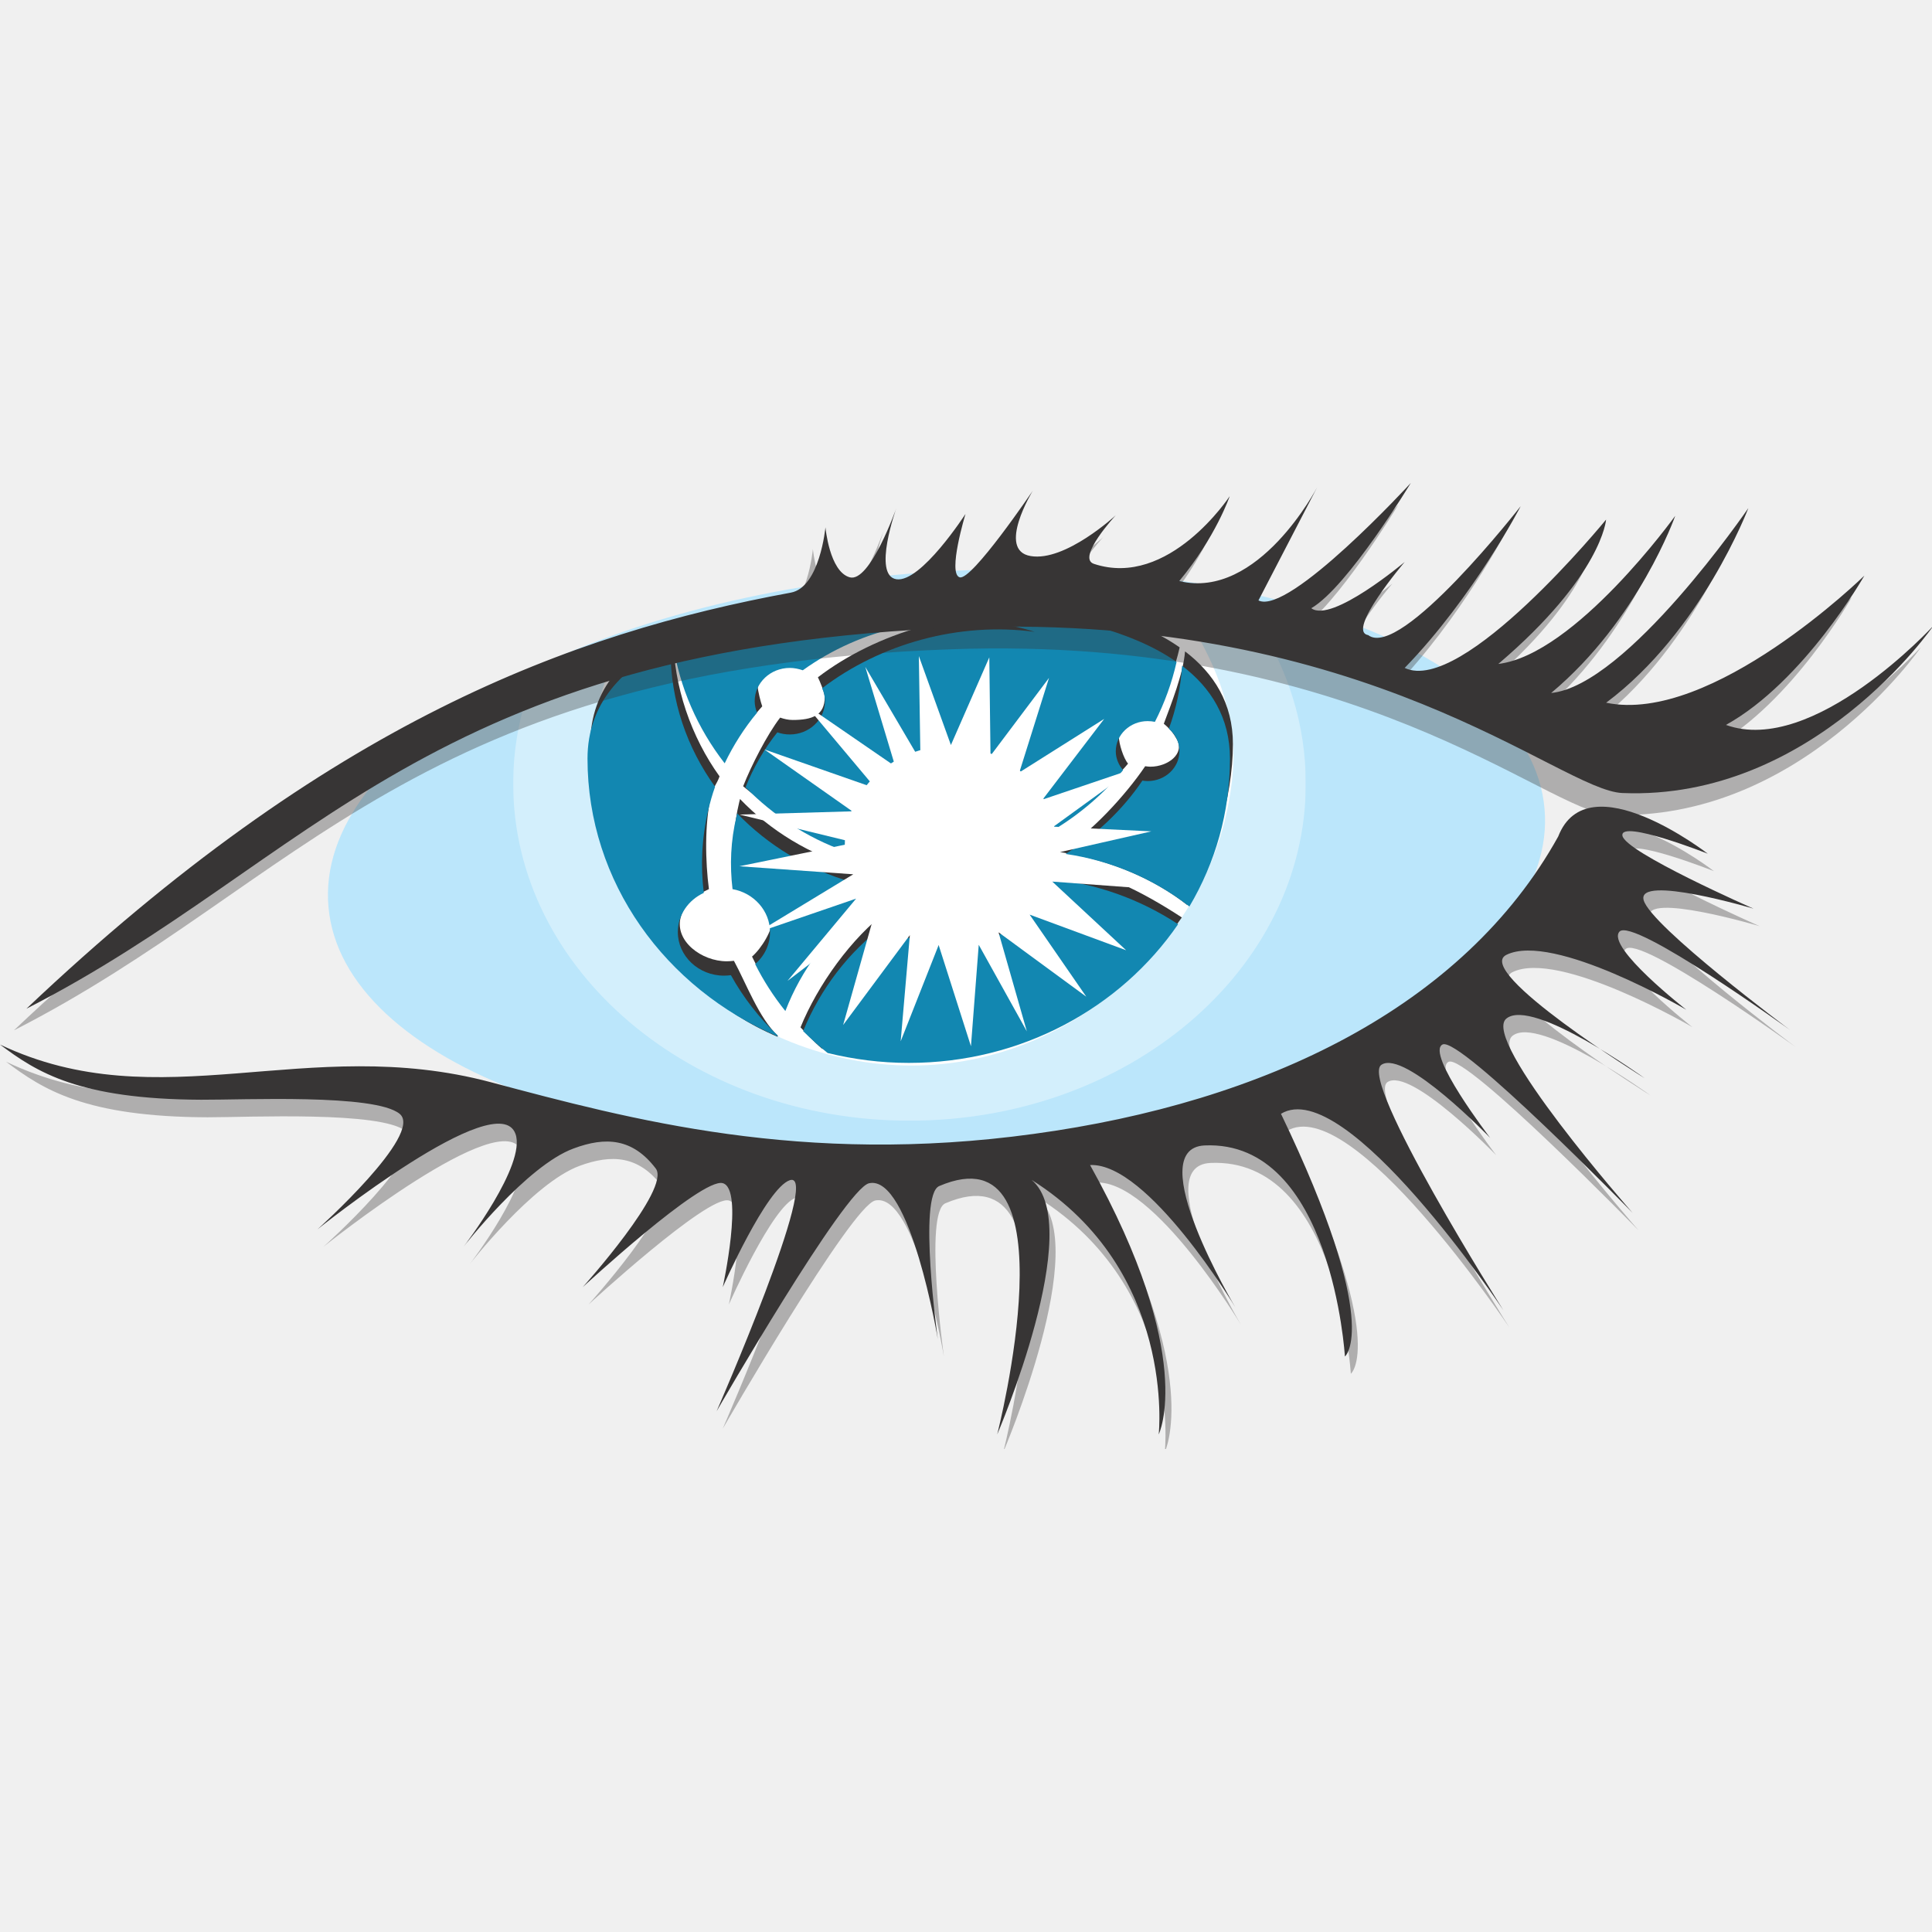
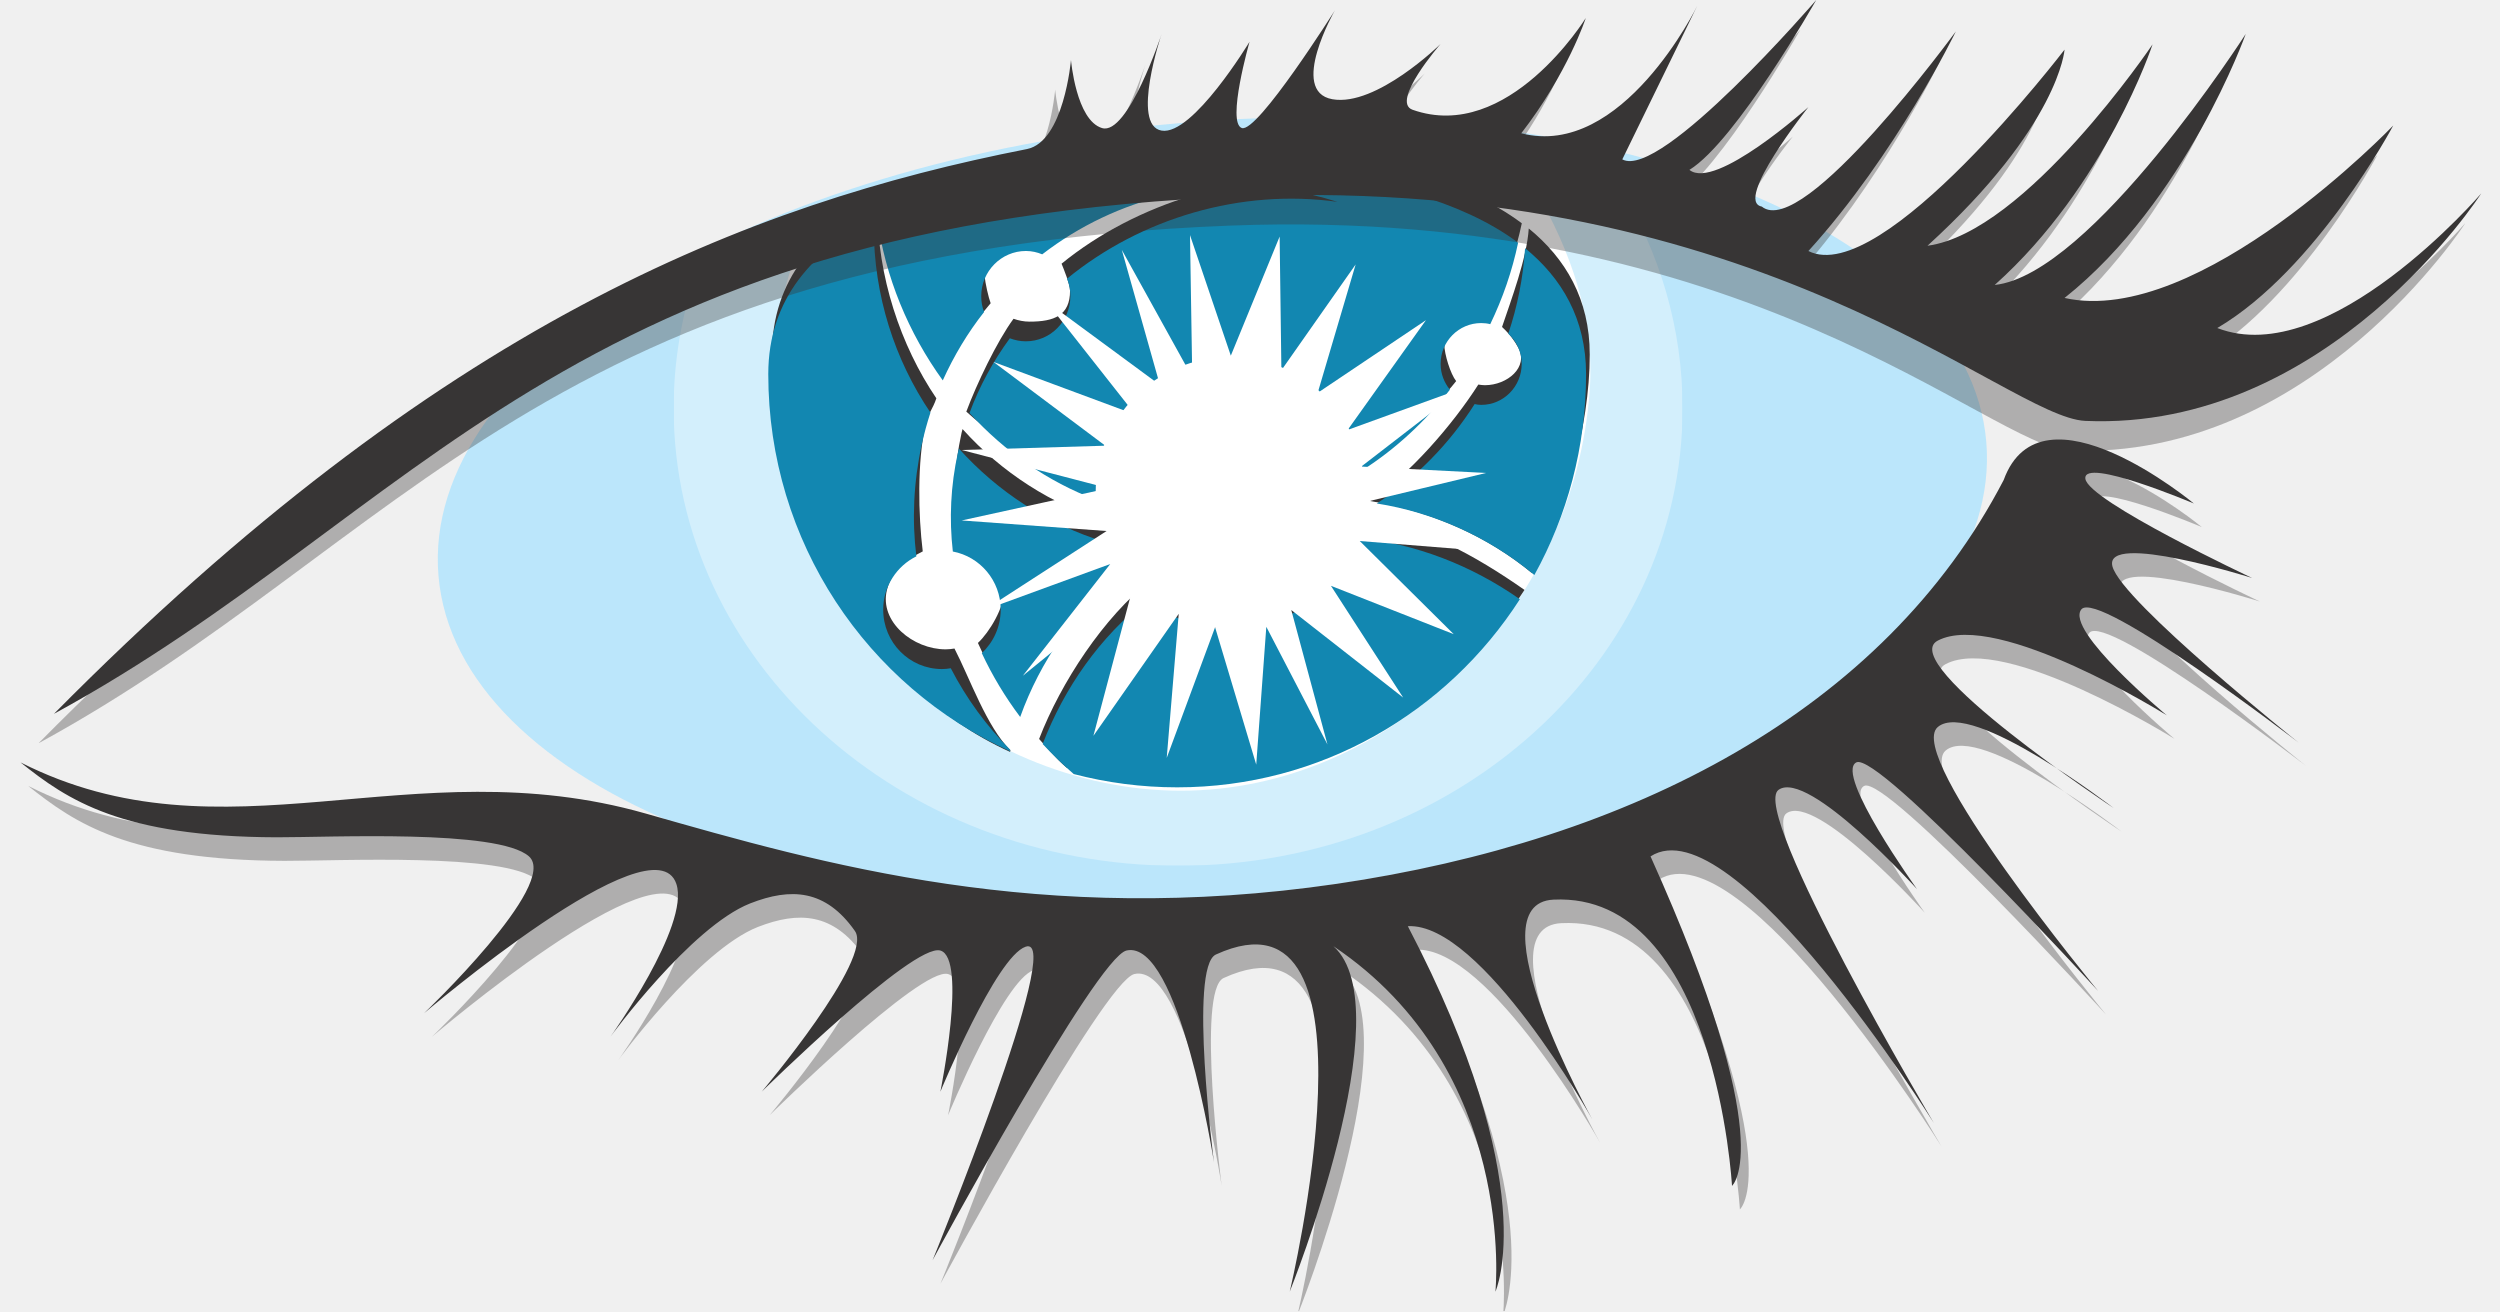
- <svg xmlns="http://www.w3.org/2000/svg" xmlns:xlink="http://www.w3.org/1999/xlink" width="32" height="32" viewBox="0 0 32 16">
+ <svg xmlns="http://www.w3.org/2000/svg" xmlns:xlink="http://www.w3.org/1999/xlink" width="61" height="32" viewBox="0 0 60 32">
  <defs>
    <clipPath id="e">
-       <path d="M8.5 1.805h13.129V10.562H8.5Zm0 0" />
+       <path d="M15.938 3.609h24.617V21.125H15.938Zm0 0" />
    </clipPath>
    <clipPath id="b">
-       <path d="M0 0h32v16H0z" />
+       <path d="M0 0h60v32H0z" />
    </clipPath>
    <clipPath id="h">
-       <path d="M12.246 2.867h6.824v6.461h-6.824Zm0 0" />
+       <path d="M22.965 5.738h12.797V18.656H22.965Zm0 0" />
    </clipPath>
    <clipPath id="i">
-       <path d="M.23.359h31.586v8.707H.23Zm0 0" />
+       <path d="M.438.723h59.219v17.414H.438Zm0 0" />
    </clipPath>
    <clipPath id="c">
-       <path d="M0 0h32v16H0z" />
+       <path d="M0 0h60v32H0z" />
    </clipPath>
    <clipPath id="l">
-       <path d="M.102 5.648H29.75V16H.102Zm0 0" />
+       <path d="M.188 11.297h55.59V32H.188Zm0 0" />
    </clipPath>
    <clipPath id="d">
-       <path d="M0 0h32v16H0z" />
+       <path d="M0 0h60v32H0z" />
    </clipPath>
    <mask id="g">
      <g filter="url(#a)">
-         <path d="M0 0h32v16H0z" style="fill:#000;fill-opacity:.349;stroke:none" />
+         <path d="M0 0h60v32H0z" style="fill:#000;fill-opacity:.349;stroke:none" />
      </g>
    </mask>
    <mask id="k">
      <g filter="url(#a)">
-         <path d="M0 0h32v16H0z" style="fill:#000;fill-opacity:.349;stroke:none" />
+         <path d="M0 0h60v32H0z" style="fill:#000;fill-opacity:.349;stroke:none" />
      </g>
    </mask>
    <mask id="n">
      <g filter="url(#a)">
-         <path d="M0 0h32v16H0z" style="fill:#000;fill-opacity:.349;stroke:none" />
+         <path d="M0 0h60v32H0z" style="fill:#000;fill-opacity:.349;stroke:none" />
      </g>
    </mask>
    <g id="f" clip-path="url(#b)">
-       <path d="M15.25 1.805c-2.125-.031-4.605.766-6.453 1.516C8.605 3.844 8.5 4.402 8.5 4.98c0 3.082 2.941 5.582 6.566 5.582s6.562-2.5 6.562-5.582c0-.977-.293-1.891-.812-2.691-1.477-.215-3.512-.449-5.566-.484" style="stroke:none;fill-rule:nonzero;fill:#fff;fill-opacity:1" />
+       <path d="M28.59 3.613c-3.977-.066-8.633 1.531-12.098 3.023-.359 1.051-.555 2.168-.555 3.324C15.938 16.125 21.449 21.125 28.246 21.125s12.309-5 12.309-11.164c0-1.953-.555-3.785-1.523-5.379-2.77-.438-6.582-.906-10.441-.969" style="stroke:none;fill-rule:nonzero;fill:#fff;fill-opacity:1" />
    </g>
    <g id="j" clip-path="url(#c)">
-       <path d="M.23 9.066c5.02-4.75 9.027-6.219 12.664-6.887.48-.09.57-1.086.57-1.086s.066.734.406.828c.336.098.773-1.148.773-1.148s-.406 1.117 0 1.184c.402.062 1.145-1.086 1.145-1.086s-.305.988-.102 1.051c.203.066 1.211-1.434 1.211-1.434s-.605.988-.031 1.086c.57.094 1.406-.676 1.406-.676s-.656.703-.363.801c1.246.414 2.254-1.117 2.254-1.117s-.234.672-.84 1.406c1.312.316 2.289-1.555 2.289-1.555l-.977 1.871c.504.258 2.527-1.945 2.527-1.945s-1.047 1.723-1.652 2.074c.336.254 1.551-.766 1.551-.766s-.977 1.148-.605 1.211c.539.414 2.523-2.137 2.523-2.137s-.773 1.5-1.918 2.68C24.02 3.875 26.395.965 26.395.965s-.066.926-1.785 2.395c1.281-.16 2.93-2.457 2.93-2.457S26.934 2.625 25.484 3.836C26.742 3.715 28.75.773 28.75.773s-.773 2.043-2.355 3.223c1.75.367 4.277-2.105 4.277-2.105s-.992 1.754-2.289 2.473c1.445.527 3.434-1.645 3.434-1.645s-1.988 2.902-5.152 2.777C25.625 5.453 22.484 2.512 15.754 2.754 6.867 3.07 4.98 6.645.23 9.066" style="stroke:none;fill-rule:nonzero;fill:#373535;fill-opacity:1" />
+       <path d="M.438 18.137C9.844 8.629 17.355 5.695 24.176 4.355c.902-.176 1.07-2.168 1.07-2.168s.129 1.469.758 1.66c.633.191 1.453-2.297 1.453-2.297s-.758 2.23 0 2.359c.758.129 2.145-2.168 2.145-2.168s-.566 1.977-.188 2.105c.379.125 2.273-2.871 2.273-2.871s-1.137 1.977-.062 2.168c1.074.191 2.637-1.348 2.637-1.348s-1.23 1.41-.68 1.602c2.336.832 4.227-2.238 4.227-2.238s-.441 1.348-1.574 2.812c2.461.641 4.289-3.109 4.289-3.109l-1.828 3.75c.945.508 4.734-3.891 4.734-3.891s-1.957 3.441-3.094 4.145c.633.512 2.906-1.531 2.906-1.531s-1.832 2.297-1.137 2.426c1.008.828 4.734-4.273 4.734-4.273s-1.453 2.996-3.598 5.355c1.793.906 6.25-4.91 6.25-4.91s-.129 1.848-3.348 4.785c2.398-.32 5.492-4.914 5.492-4.914S50.5 5.25 47.785 7.672c2.355-.246 6.125-6.121 6.125-6.121s-1.453 4.082-4.418 6.441c3.281.734 8.016-4.211 8.016-4.211s-1.859 3.512-4.293 4.945c2.715 1.051 6.441-3.285 6.441-3.285s-3.727 5.805-9.66 5.551c-1.945-.086-7.836-5.969-20.457-5.488C12.875 6.145 9.336 13.289.438 18.137" style="stroke:none;fill-rule:nonzero;fill:#373535;fill-opacity:1" />
    </g>
    <g id="m" clip-path="url(#d)">
-       <path d="M.102 9.586c2.652 1.262 5.074-.191 8.133.625 2.32.621 5.148 1.387 8.988.859 3.84-.527 7.121-2.105 8.688-4.926.488-1.262 2.477.285 2.477.285S26.938 5.855 26.973 6.125c.031.273 2.172 1.215 2.172 1.215s-1.938-.574-1.82-.145C27.441 7.625 29.75 9.348 29.75 9.348s-2.609-1.883-2.828-1.625c-.219.254 1.109 1.289 1.109 1.289s-2.207-1.289-2.98-.91c-.555.273 2.289 2.043 2.289 2.043s-1.852-1.34-2.289-.988 2.09 3.223 2.09 3.223-2.863-2.934-3.148-2.793c-.289.145.789 1.547.789 1.547s-1.414-1.465-1.801-1.211S25 13.988 25 13.988s-2.609-3.906-3.688-3.254c1.695 3.516 1.062 4.02 1.062 4.02s-.215-3.586-2.324-3.492c-1.059.047.504 2.68.504 2.68s-1.441-2.402-2.398-2.355c1.77 3.168 1.137 4.461 1.137 4.461s.293-2.711-2.105-4.215c.91.766-.57 4.215-.57 4.215s1.301-5.086-.961-4.117c-.355.156-.023 2.539-.023 2.539s-.457-2.73-1.137-2.586c-.398.086-2.527 3.781-2.527 3.781s1.742-3.996 1.215-3.828c-.387.121-1.113 1.77-1.113 1.77s.355-1.625 0-1.723c-.352-.094-2.324 1.723-2.324 1.723s1.465-1.625 1.215-1.961c-.383-.508-.832-.531-1.363-.336-.777.285-1.82 1.629-1.82 1.629s1.043-1.359.859-1.867c-.293-.816-3.281 1.578-3.281 1.578s1.766-1.578 1.363-1.914c-.406-.336-2.598-.23-3.285-.23-2.02-.008-2.719-.457-3.332-.918" style="stroke:none;fill-rule:nonzero;fill:#373535;fill-opacity:1" />
+       <path d="M.188 19.176c4.973 2.52 9.52-.383 15.25 1.246 4.355 1.242 9.656 2.77 16.855 1.719 7.195-1.051 13.352-4.211 16.289-9.855.914-2.52 4.641.574 4.641.574s-2.715-1.148-2.652-.605c.062.543 4.07 2.422 4.07 2.422s-3.629-1.148-3.406-.285c.219.859 4.543 4.305 4.543 4.305s-4.891-3.762-5.301-3.254c-.41.512 2.082 2.586 2.082 2.586s-4.137-2.586-5.586-1.824c-1.047.547 4.293 4.086 4.293 4.086s-3.473-2.676-4.293-1.977c-.82.703 3.914 6.441 3.914 6.441s-5.367-5.867-5.902-5.578c-.539.285 1.48 3.094 1.48 3.094s-2.648-2.938-3.375-2.426c-.727.512 3.785 8.133 3.785 8.133s-4.891-7.812-6.91-6.508c3.172 7.035 1.988 8.039 1.988 8.039s-.406-7.176-4.355-6.984c-1.992.094.945 5.359.945 5.359s-2.703-4.809-4.5-4.711c3.316 6.34 2.133 8.918 2.133 8.918s.547-5.414-3.949-8.43c1.703 1.531-1.07 8.43-1.07 8.43s2.441-10.164-1.801-8.227c-.668.305-.047 5.07-.047 5.07s-.852-5.453-2.129-5.168c-.746.168-4.734 7.559-4.734 7.559s3.266-7.988 2.273-7.652c-.727.242-2.086 3.539-2.086 3.539s.664-3.254 0-3.445c-.66-.191-4.355 3.445-4.355 3.445s2.746-3.254 2.273-3.922c-.719-1.016-1.559-1.062-2.559-.672-1.453.574-3.41 3.254-3.41 3.254s1.953-2.715 1.613-3.73c-.551-1.633-6.156 3.156-6.156 3.156s3.312-3.156 2.555-3.828c-.758-.668-4.871-.461-6.152-.465-3.789-.012-5.102-.91-6.254-1.828" style="stroke:none;fill-rule:nonzero;fill:#373535;fill-opacity:1" />
    </g>
    <filter id="a" width="100%" height="100%" x="0%" y="0%" filterUnits="objectBoundingBox">
      <feColorMatrix in="SourceGraphic" values="0 0 0 0 1 0 0 0 0 1 0 0 0 0 1 0 0 0 1 0" />
    </filter>
  </defs>
-   <path d="M25.582 5.391C25.816 7.988 21.5 10.461 15.938 10.914 10.375 11.367 5.676 9.625 5.441 7.027 5.203 4.426 9.523 1.953 15.086 1.5c5.562-.449 10.262 1.289 10.496 3.891" style="stroke:none;fill-rule:nonzero;fill:#bbe6fb;fill-opacity:1" />
+   <path d="M47.965 10.777c.441 5.199-7.652 10.145-18.082 11.051-10.43.902-19.242-2.578-19.684-7.777-.441-5.195 7.656-10.145 18.086-11.047 10.426-.906 19.238 2.578 19.68 7.773" style="stroke:none;fill-rule:nonzero;fill:#bbe6fb;fill-opacity:1" />
  <g clip-path="url(#e)">
    <use xlink:href="#f" mask="url(#g)" />
  </g>
-   <path d="M15.066 1.805c-1.176-.066-3.199.512-4.891 1.094-.254.57-.398 1.199-.398 1.859 0 2.699 2.586 4.891 5.32 4.891 2.719 0 5.121-2.195 5.324-4.891.062-.879-.258-1.707-.699-2.422-1.75-.293-3.609-.469-4.656-.531" style="stroke:none;fill-rule:nonzero;fill:#fff;fill-opacity:1" />
-   <path d="M12.051 4.402c.145-.301.363-.449.574-.703-.023-.062-.074-.258-.074-.324 0-.305.258-.551.578-.551.078 0 .148.016.215.039.961-.695 2.227-.996 3.5-.727.117.023.23.055.34.086-1.254-.164-2.672.258-3.637.996.031.062.113.254.113.328 0 .305-.211.379-.531.379-.07 0-.141-.016-.207-.039-.215.277-.484.805-.613 1.137.531.449 1.016.613 1.641.836 0-.027.023-.055.023-.082 0-.918.852-1.66 1.816-1.66.867 0 1.586.594 1.727 1.379.43-.262.852-.461 1.168-.848-.074-.086-.152-.328-.152-.449 0-.273.234-.5.527-.5.039 0 .078.008.117.016.16-.316.285-.648.363-.992-1.512-1.062-4.438-.918-4.438-.918s-2.332-.113-3.906.613c.105.723.406 1.406.855 1.984" style="stroke:none;fill-rule:nonzero;fill:#373535;fill-opacity:1" />
-   <path d="M19.277 3.988c.109.09.168.172.211.25.145.242-.141.461-.434.461-.027 0-.055-.004-.086-.008-.328.484-.902 1.109-1.41 1.422.781.121 1.52.418 2.105.875.43-.727.758-1.773.758-2.664 0-.676-.316-1.172-.793-1.535-.027.363-.23.871-.352 1.199m-6.348 4.594c.258-.68.902-1.207 1.508-1.672-.09-.117-.223-.402-.277-.535-.742-.215-1.395-.613-1.902-1.141l-.012.047c-.098.402-.113.812-.066 1.207.355.062.621.355.621.711 0 .211-.191.512-.344.645.164.336.277.496.473.738" style="stroke:none;fill-rule:nonzero;fill:#373535;fill-opacity:1" />
-   <path d="M12.883 9.156c-.312-.293-.527-.875-.727-1.242-.039.004-.078.008-.117.008-.422 0-.863-.336-.766-.723.059-.215.215-.355.469-.473-.059-.445-.074-1.082.035-1.547.031-.133.098-.195.141-.32-.465-.645-.766-1.492-.766-2.332 0-.027 0-.059.004-.09-.789.375-1.379.961-1.379 1.887 0 2.051 1.246 4.062 3.102 4.848 0-.004.004-.012.004-.016m4.559-2.832c-.238.645-.887 1.109-1.652 1.109-.406 0-.781-.133-1.078-.355-.613.453-1.172 1.246-1.453 1.938.125.129.215.234.355.352.43.105 1.023 0 1.484 0 1.871 0 3.527-.789 4.477-2.172-.633-.414-1.375-.805-2.133-.871" style="stroke:none;fill-rule:nonzero;fill:#373535;fill-opacity:1" />
-   <path d="M12.004 4.641c.145-.301.324-.582.535-.836-.023-.059-.039-.125-.039-.191 0-.305.262-.551.582-.551.074 0 .148.016.215.039.961-.691 2.227-.996 3.5-.727.113.023.23.055.34.09-1.258-.168-2.555.199-3.52.934.031.066.047.141.047.215 0 .305-.262.551-.582.551-.074 0-.141-.012-.207-.035-.219.273-.395.582-.527.91.461.469 1.02.836 1.648 1.059 0-.027-.004-.055-.004-.086 0-.914.785-1.656 1.75-1.656.867 0 1.586.598 1.727 1.379.43-.262.816-.594 1.133-.98-.074-.086-.121-.195-.121-.312 0-.277.238-.5.527-.5.043 0 .082.004.121.012.16-.312.281-.648.359-.992-1.512-1.059-4.438-.914-4.438-.914s-2.328-.117-3.902.613c.105.719.406 1.402.855 1.98" style="stroke:none;fill-rule:nonzero;fill:#1287b1;fill-opacity:1" />
-   <path d="M19.359 4.07c.109.09.176.223.176.371 0 .273-.234.496-.527.496-.027 0-.059-.004-.086-.008-.328.484-.762.898-1.273 1.215.754.109 1.465.414 2.051.871.43-.727.672-1.559.672-2.449 0-.68-.316-1.176-.793-1.539-.023.363-.098.711-.219 1.043m-6.352 4.676c.262-.68.715-1.293 1.32-1.758-.09-.113-.16-.238-.215-.375C13.371 6.398 12.719 6 12.211 5.473c-.004.016-.012.031-.012.047-.098.406-.113.812-.066 1.207.352.062.621.359.621.711 0 .211-.094.398-.246.531.137.273.305.535.5.777" style="stroke:none;fill-rule:nonzero;fill:#1287b1;fill-opacity:1" />
-   <path d="M12.879 9.148c-.309-.293-.57-.629-.773-.996-.035.004-.074.008-.113.008-.422 0-.766-.324-.766-.723 0-.285.176-.531.43-.648-.055-.445-.035-.906.074-1.371.031-.129.066-.258.113-.387-.465-.645-.738-1.422-.738-2.262v-.094c-.785.375-1.375.965-1.375 1.891 0 2.047 1.293 3.809 3.145 4.598.004-.004.004-.012.004-.016M17.395 6.562c-.242.645-.891 1.109-1.652 1.109-.406 0-.781-.133-1.082-.355-.613.453-1.074 1.07-1.359 1.762.129.129.266.25.406.363.43.105.879.164 1.344.164 1.871 0 3.512-.914 4.461-2.297-.629-.414-1.363-.68-2.117-.746" style="stroke:none;fill-rule:nonzero;fill:#1287b1;fill-opacity:1" />
+   <path d="M28.246 3.613C26.043 3.477 22.25 4.637 19.082 5.793c-.48 1.148-.746 2.402-.746 3.719 0 5.402 4.848 9.781 9.977 9.781 5.094 0 9.602-4.383 9.977-9.781.121-1.754-.477-3.41-1.309-4.84-3.281-.582-6.766-.938-8.734-1.059" style="stroke:none;fill-rule:nonzero;fill:#fff;fill-opacity:1" />
+   <path d="M22.594 8.805c.273-.605.68-.902 1.078-1.406-.047-.121-.141-.516-.141-.648 0-.609.488-1.102 1.09-1.102.141 0 .277.027.398.078 1.805-1.387 4.176-1.992 6.562-1.453.219.047.43.109.641.176-2.355-.332-5.016.512-6.82 1.984.055.133.207.508.207.66 0 .605-.387.754-.988.754-.137 0-.27-.027-.391-.07-.406.551-.906 1.605-1.152 2.266 1 .902 1.902 1.23 3.078 1.676-.004-.059.043-.109.043-.168 0-1.832 1.594-3.32 3.406-3.32 1.625 0 2.973 1.195 3.234 2.762.812-.523 1.594-.922 2.191-1.695-.137-.172-.289-.656-.289-.898 0-.551.445-.996.988-.996.078 0 .152.012.223.027.305-.629.535-1.297.68-1.984C33.797 3.324 28.312 3.613 28.312 3.613s-4.367-.23-7.32 1.223c.195 1.441.766 2.809 1.602 3.969" style="stroke:none;fill-rule:nonzero;fill:#373535;fill-opacity:1" />
+   <path d="M36.148 7.977c.199.184.309.344.395.5.266.48-.266.922-.812.922-.055 0-.109-.008-.16-.016-.617.969-1.691 2.215-2.648 2.84 1.465.246 2.848.84 3.949 1.754.801-1.449 1.418-3.543 1.418-5.324 0-1.355-.594-2.348-1.488-3.078-.047.727-.43 1.742-.652 2.402m-11.906 9.191c.488-1.363 1.691-2.422 2.828-3.352-.168-.23-.418-.797-.52-1.07-1.391-.426-2.617-1.223-3.566-2.277-.008.031-.016.059-.023.09-.18.812-.215 1.625-.125 2.418.664.125 1.168.715 1.168 1.422 0 .418-.363 1.027-.645 1.289.305.672.516.992.883 1.48" style="stroke:none;fill-rule:nonzero;fill:#373535;fill-opacity:1" />
+   <path d="M24.156 18.312c-.586-.586-.988-1.754-1.367-2.488-.07.012-.141.02-.215.02-.793 0-1.621-.672-1.434-1.445.105-.43.398-.711.875-.945-.109-.891-.137-2.168.066-3.094.059-.262.184-.387.266-.641-.875-1.289-1.438-2.98-1.438-4.66 0-.062.004-.121.004-.184-1.473.746-2.578 1.926-2.578 3.777 0 4.098 2.336 8.117 5.812 9.695 0-.012.004-.023.008-.035m8.547-5.664c-.449 1.289-1.664 2.215-3.098 2.215-.766 0-1.465-.266-2.023-.707-1.152.902-2.195 2.496-2.727 3.875.238.258.406.473.672.699.805.215 1.914 0 2.785 0 3.504 0 6.609-1.574 8.387-4.336-1.184-.828-2.578-1.617-3.996-1.746" style="stroke:none;fill-rule:nonzero;fill:#373535;fill-opacity:1" />
+   <path d="M22.504 9.281c.273-.602.609-1.164 1.008-1.668-.047-.121-.07-.25-.07-.387 0-.605.488-1.102 1.09-1.102.141 0 .277.031.398.082 1.805-1.391 4.176-1.996 6.562-1.457.219.051.43.109.641.176-2.355-.328-4.793.398-6.598 1.875.055.129.082.273.082.426 0 .609-.484 1.102-1.086 1.102-.137 0-.27-.027-.391-.074-.406.555-.742 1.168-.984 1.824.855.938 1.91 1.676 3.086 2.117-.004-.055-.008-.109-.008-.168 0-1.832 1.469-3.316 3.281-3.316 1.625 0 2.973 1.191 3.234 2.758.812-.52 1.531-1.188 2.129-1.961-.141-.172-.227-.391-.227-.629 0-.551.445-.996.988-.996.078 0 .152.008.223.027.305-.633.535-1.297.68-1.988-2.836-2.121-8.32-1.832-8.32-1.832s-4.367-.227-7.32 1.227c.195 1.441.766 2.809 1.602 3.965" style="stroke:none;fill-rule:nonzero;fill:#1287b1;fill-opacity:1" />
+   <path d="M36.301 8.141c.199.184.328.445.328.738 0 .551-.441 1-.988 1-.055 0-.109-.008-.16-.02-.617.973-1.43 1.801-2.387 2.426 1.414.223 2.746.832 3.844 1.746.801-1.449 1.262-3.121 1.262-4.902 0-1.352-.594-2.344-1.488-3.074-.047.727-.188 1.426-.41 2.086m-11.91 9.355c.488-1.363 1.34-2.59 2.477-3.516-.168-.23-.305-.484-.406-.754-1.391-.426-2.617-1.223-3.566-2.281-.008.031-.016.062-.023.094-.18.812-.215 1.625-.125 2.418.664.125 1.168.711 1.168 1.418 0 .422-.18.797-.461 1.062.258.551.57 1.07.938 1.559" style="stroke:none;fill-rule:nonzero;fill:#1287b1;fill-opacity:1" />
+   <path d="M24.152 18.297c-.586-.586-1.074-1.258-1.453-1.992-.07.012-.141.02-.215.02-.793 0-1.434-.648-1.434-1.449 0-.57.332-1.066.809-1.301-.109-.887-.07-1.809.133-2.734.059-.266.129-.523.211-.773-.871-1.289-1.383-2.852-1.383-4.531 0-.059.004-.121.004-.18-1.473.746-2.578 1.922-2.578 3.773 0 4.102 2.422 7.625 5.898 9.199 0-.012.004-.02.008-.031M32.613 13.125c-.449 1.293-1.664 2.219-3.098 2.219-.766 0-1.465-.266-2.023-.711-1.152.906-2.02 2.141-2.551 3.52.238.258.492.504.758.734.809.211 1.652.324 2.523.324 3.504 0 6.586-1.828 8.363-4.59-1.184-.828-2.555-1.363-3.973-1.496" style="stroke:none;fill-rule:nonzero;fill:#1287b1;fill-opacity:1" />
  <g clip-path="url(#h)">
-     <path d="m17.453 6.137 1.617-.367-1.621-.078 1.32-.957-1.5.508 1.02-1.336-1.406.887.492-1.566-.969 1.289-.02-1.629L15.75 4.34l-.531-1.473.027 1.734-.914-1.555.496 1.648-1.488-1.023 1.164 1.387-1.844-.645L14.117 5.438 12.25 5.492l1.91.465-1.914.391 1.887.133-1.59.965 1.637-.562-1.137 1.363 1.438-1.098-.516 1.828 1.105-1.488-.152 1.758.629-1.594.535 1.676.129-1.68.797 1.434-.469-1.641 1.453 1.066-.938-1.359 1.598.59-1.223-1.137 1.637.121Zm0 0" style="stroke:none;fill-rule:nonzero;fill:#fff;fill-opacity:1" />
+     <path d="m32.727 12.27 3.035-.73-3.047-.156 2.48-1.914-2.812 1.02L34.293 7.812l-2.641 1.773.926-3.133-1.812 2.582-.043-3.262-1.191 2.906-.996-2.941.055 3.465-1.719-3.105.93 3.297-2.785-2.051 2.184 2.773-3.461-1.285L26.469 10.875l-3.504.105 3.582.934-3.582.785L26.5 12.957l-2.984 1.93 3.074-1.125-2.133 2.727 2.695-2.195-.973 3.66 2.082-2.977-.293 3.516 1.18-3.188 1.004 3.352.246-3.363 1.492 2.871-.883-3.281 2.73 2.137-1.762-2.727 2.996 1.18-2.293-2.273 3.074.246Zm0 0" style="stroke:none;fill-rule:nonzero;fill:#fff;fill-opacity:1" />
  </g>
  <g clip-path="url(#i)">
    <use xlink:href="#j" mask="url(#k)" />
  </g>
-   <path d="M.438 8.707c5.016-4.754 9.023-6.219 12.66-6.891.48-.086.574-1.082.574-1.082s.066.734.402.828c.336.094.773-1.148.773-1.148s-.402 1.117 0 1.18c.406.062 1.145-1.082 1.145-1.082S15.691 1.5 15.895 1.562c.199.062 1.211-1.434 1.211-1.434s-.605.988-.035 1.082c.574.098 1.41-.676 1.41-.676s-.656.707-.363.805c1.242.414 2.25-1.121 2.25-1.121s-.23.676-.836 1.406c1.312.32 2.285-1.555 2.285-1.555L20.844 1.945C21.348 2.199 23.367 0 23.367 0s-1.043 1.723-1.648 2.074c.336.254 1.547-.766 1.547-.766s-.977 1.148-.605 1.211C23.199 2.934 25.188.383 25.188.383s-.777 1.5-1.922 2.68c.957.453 3.336-2.457 3.336-2.457s-.066.926-1.785 2.391c1.277-.156 2.93-2.453 2.93-2.453s-.605 1.723-2.055 2.934c1.258-.125 3.266-3.062 3.266-3.062s-.773 2.043-2.355 3.223c1.75.367 4.277-2.105 4.277-2.105s-.996 1.754-2.293 2.473c1.449.523 3.438-1.645 3.438-1.645s-1.988 2.902-5.152 2.773c-1.039-.039-4.18-2.984-10.91-2.742C7.07 2.711 5.188 6.281.438 8.707" style="stroke:none;fill-rule:nonzero;fill:#373535;fill-opacity:1" />
+   <path d="M.82 17.414c9.406-9.504 16.922-12.438 23.738-13.777.902-.18 1.074-2.172 1.074-2.172s.125 1.469.758 1.66S27.844.828 27.844.828s-.758 2.234 0 2.359c.758.129 2.145-2.168 2.145-2.168s-.566 1.977-.188 2.105c.379.129 2.27-2.871 2.27-2.871s-1.133 1.977-.062 2.168c1.074.191 2.641-1.348 2.641-1.348s-1.23 1.41-.684 1.605c2.336.828 4.227-2.238 4.227-2.238s-.438 1.344-1.574 2.812c2.465.637 4.293-3.109 4.293-3.109l-1.828 3.746C40.027 4.402 43.816 0 43.816 0s-1.957 3.445-3.094 4.145c.629.512 2.902-1.531 2.902-1.531s-1.828 2.297-1.137 2.426C43.5 5.867 47.223.766 47.223.766S45.773 3.762 43.625 6.125c1.797.906 6.25-4.914 6.25-4.914S49.75 3.062 46.531 5.996c2.398-.32 5.492-4.914 5.492-4.914s-1.137 3.445-3.852 5.871c2.355-.25 6.125-6.125 6.125-6.125S52.844 4.91 49.875 7.27c3.285.734 8.02-4.207 8.02-4.207s-1.863 3.508-4.293 4.941c2.715 1.055 6.441-3.285 6.441-3.285s-3.727 5.805-9.66 5.551c-1.949-.086-7.84-5.969-20.457-5.484-16.668.637-20.203 7.781-29.105 12.629" style="stroke:none;fill-rule:nonzero;fill:#373535;fill-opacity:1" />
  <g clip-path="url(#l)">
    <use xlink:href="#m" mask="url(#n)" />
  </g>
-   <path d="M0 9.301c2.652 1.258 5.074-.191 8.133.625 2.32.617 5.152 1.383 8.988.855 3.84-.523 7.121-2.102 8.688-4.926.488-1.258 2.477.285 2.477.285s-1.449-.57-1.414-.301c.031.27 2.172 1.211 2.172 1.211s-1.938-.574-1.82-.141c.117.43 2.426 2.152 2.426 2.152s-2.609-1.883-2.828-1.629c-.219.258 1.109 1.293 1.109 1.293s-2.203-1.293-2.98-.91c-.555.273 2.289 2.043 2.289 2.043s-1.852-1.34-2.289-.988c-.438.348 2.09 3.219 2.09 3.219s-2.863-2.934-3.148-2.789.789 1.547.789 1.547-1.414-1.469-1.801-1.211c-.387.254 2.02 4.066 2.02 4.066s-2.609-3.91-3.684-3.254c1.691 3.516 1.059 4.02 1.059 4.02s-.215-3.59-2.324-3.496c-1.059.051.508 2.68.508 2.68S19.016 11.25 18.055 11.297c1.77 3.172 1.137 4.461 1.137 4.461s.293-2.707-2.105-4.215c.91.766-.57 4.215-.57 4.215s1.301-5.082-.961-4.113c-.355.152-.023 2.535-.023 2.535s-.457-2.727-1.137-2.582c-.398.082-2.527 3.777-2.527 3.777s1.746-3.992 1.215-3.828c-.387.125-1.113 1.773-1.113 1.773s.355-1.629 0-1.723c-.352-.098-2.32 1.723-2.32 1.723s1.465-1.629 1.211-1.965c-.383-.504-.832-.531-1.363-.332-.777.285-1.82 1.625-1.82 1.625s1.043-1.355.859-1.867c-.293-.816-3.281 1.582-3.281 1.582s1.766-1.582 1.363-1.914c-.406-.336-2.598-.23-3.285-.234C1.312 10.207.613 9.762 0 9.301" style="stroke:none;fill-rule:nonzero;fill:#373535;fill-opacity:1" />
+   <path d="M0 18.602c4.973 2.52 9.516-.383 15.246 1.246 4.355 1.242 9.66 2.77 16.859 1.719 7.195-1.055 13.352-4.211 16.285-9.855.918-2.52 4.641.574 4.641.574s-2.715-1.148-2.648-.605c.062.543 4.07 2.422 4.07 2.422s-3.629-1.145-3.41-.285c.223.859 4.547 4.305 4.547 4.305s-4.895-3.762-5.305-3.254c-.41.512 2.086 2.586 2.086 2.586s-4.137-2.586-5.59-1.824c-1.043.551 4.293 4.086 4.293 4.086s-3.473-2.676-4.293-1.977c-.82.703 3.914 6.441 3.914 6.441s-5.367-5.867-5.902-5.578c-.535.285 1.484 3.094 1.484 3.094s-2.652-2.938-3.379-2.426c-.727.512 3.789 8.133 3.789 8.133s-4.895-7.812-6.914-6.508c3.172 7.035 1.988 8.039 1.988 8.039s-.402-7.176-4.355-6.984c-1.988.094.945 5.359.945 5.359s-2.699-4.809-4.5-4.711c3.316 6.34 2.137 8.918 2.137 8.918s.547-5.414-3.953-8.43c1.707 1.531-1.066 8.43-1.066 8.43s2.438-10.164-1.801-8.227c-.668.305-.047 5.07-.047 5.07s-.852-5.453-2.133-5.168c-.742.168-4.734 7.559-4.734 7.559s3.27-7.988 2.273-7.652c-.723.242-2.082 3.539-2.082 3.539s.66-3.254 0-3.445C21.781 23 18.086 26.637 18.086 26.637s2.75-3.254 2.273-3.922c-.715-1.016-1.559-1.062-2.555-.672-1.453.574-3.41 3.254-3.41 3.254s1.949-2.715 1.609-3.73c-.547-1.633-6.156 3.156-6.156 3.156s3.316-3.156 2.559-3.828c-.758-.668-4.871-.461-6.156-.465-3.789-.012-5.102-.91-6.25-1.828" style="stroke:none;fill-rule:nonzero;fill:#373535;fill-opacity:1" />
</svg>
